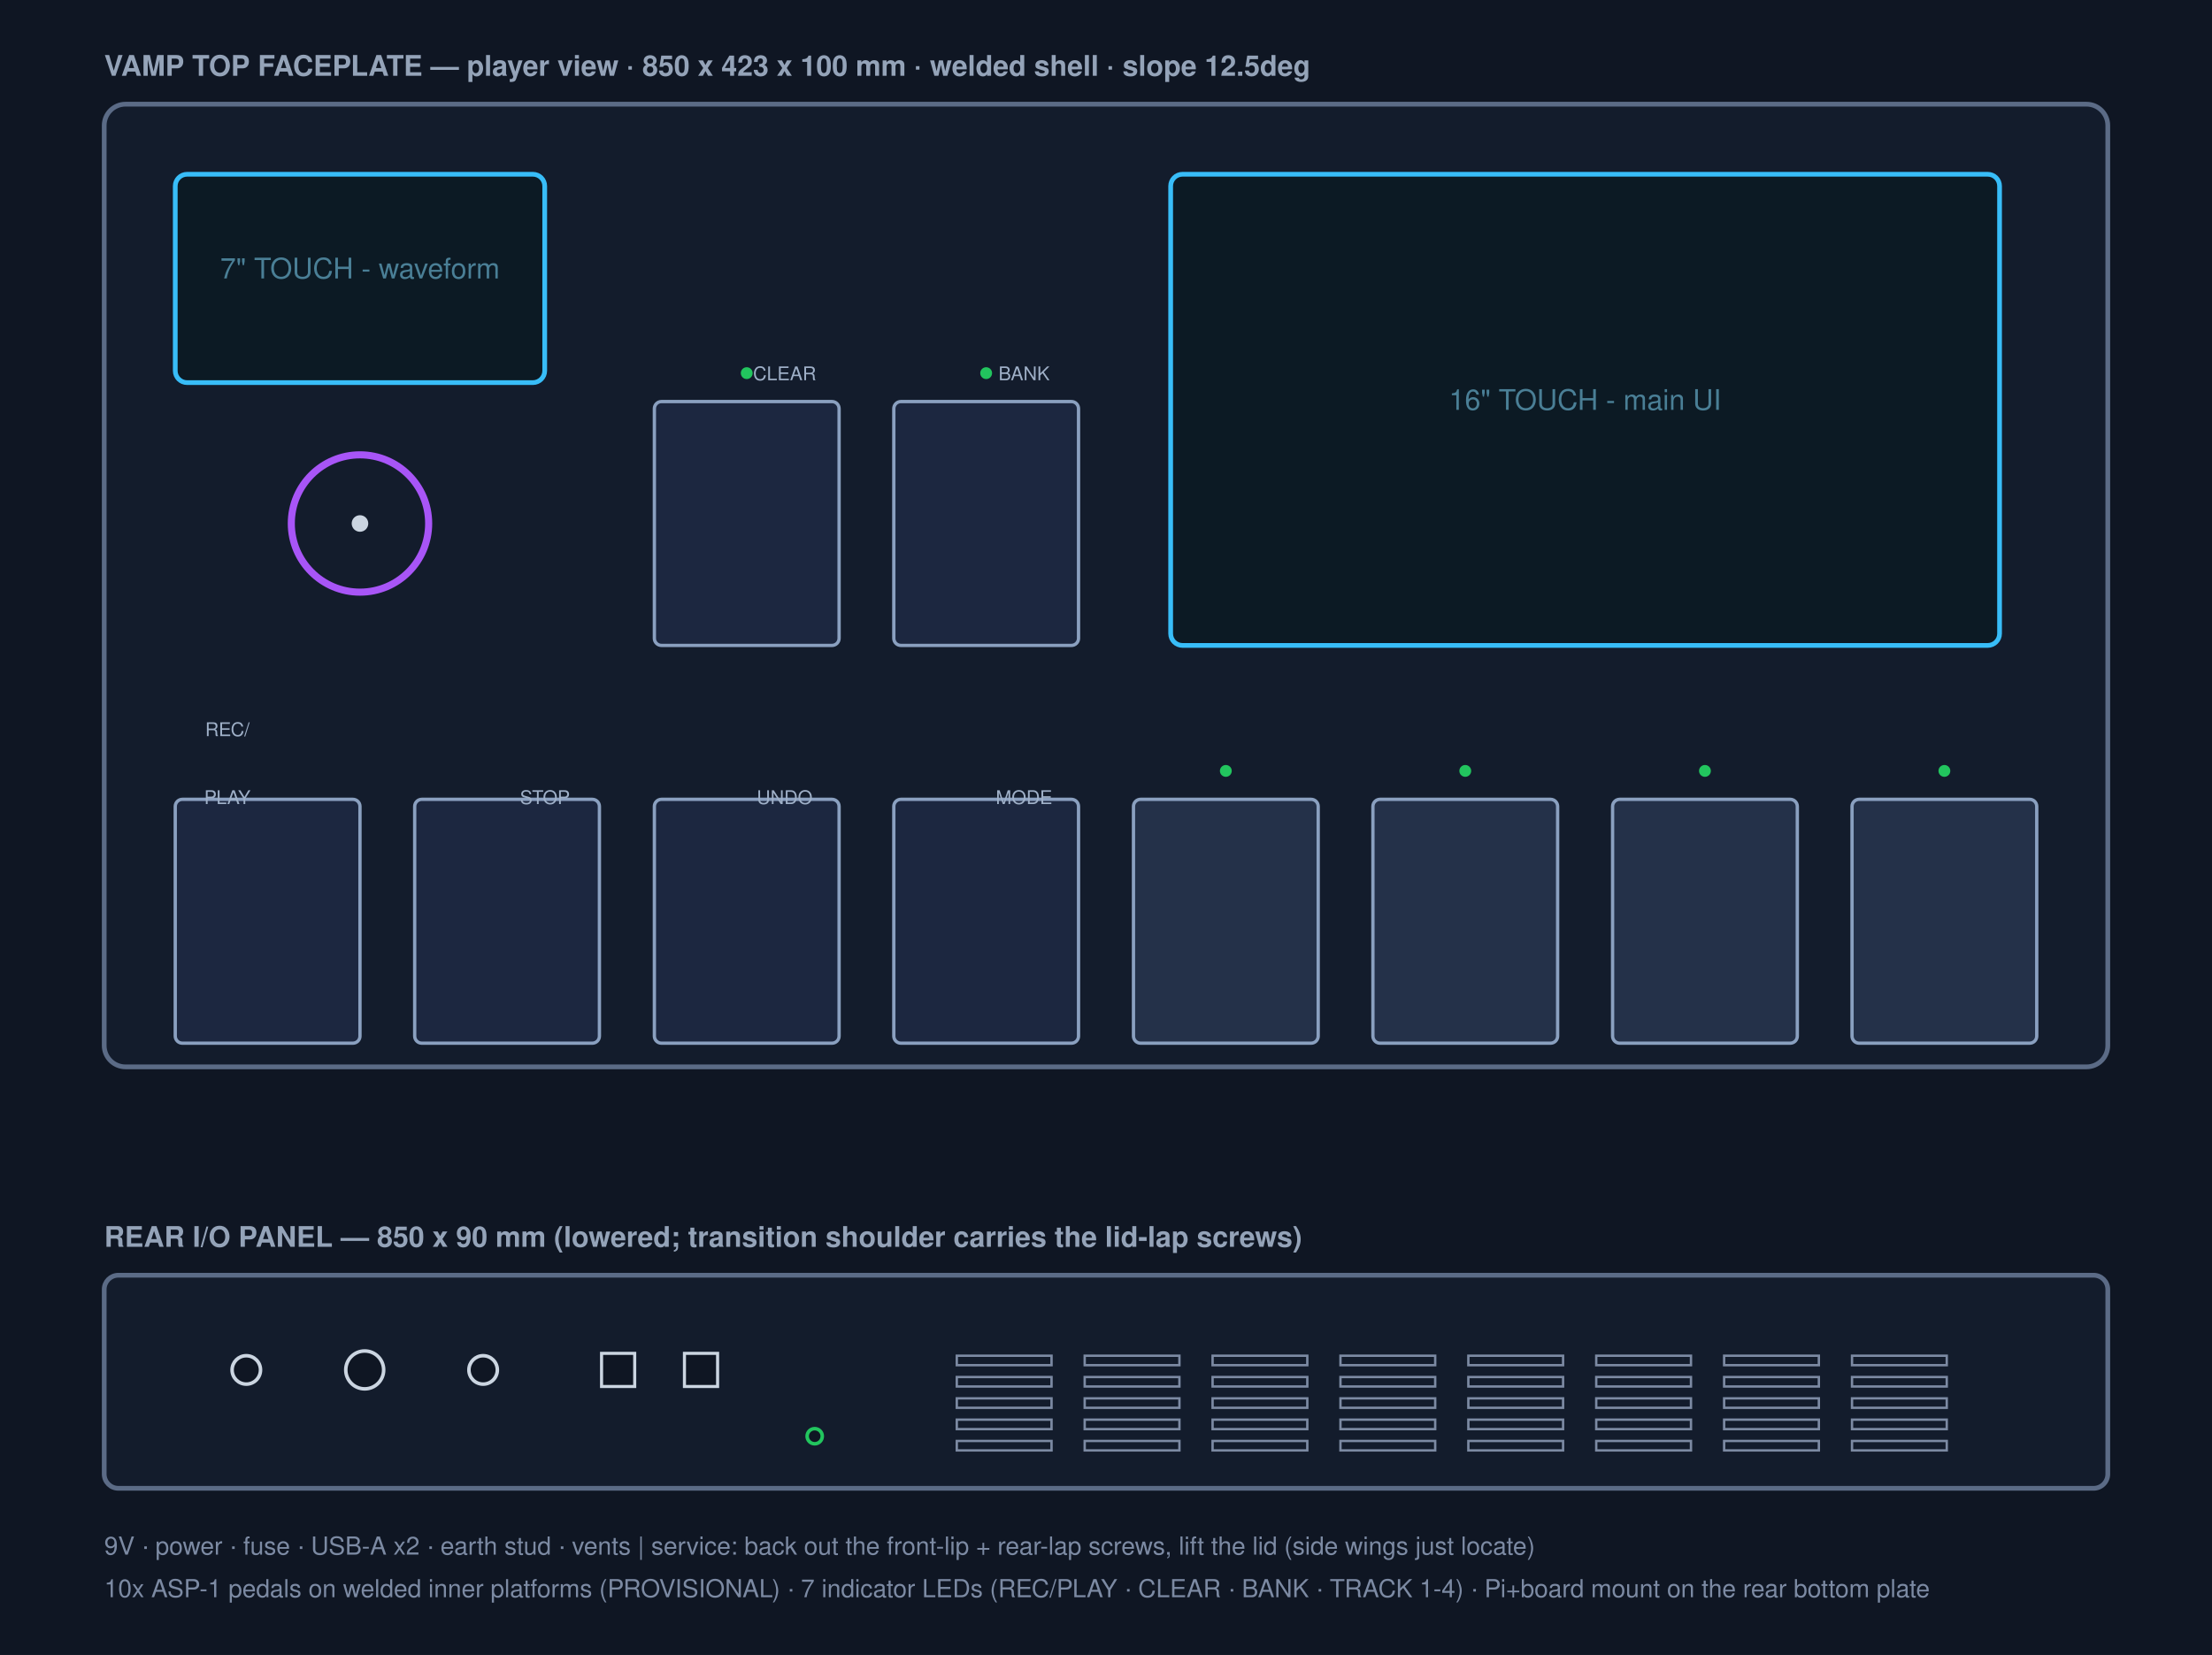
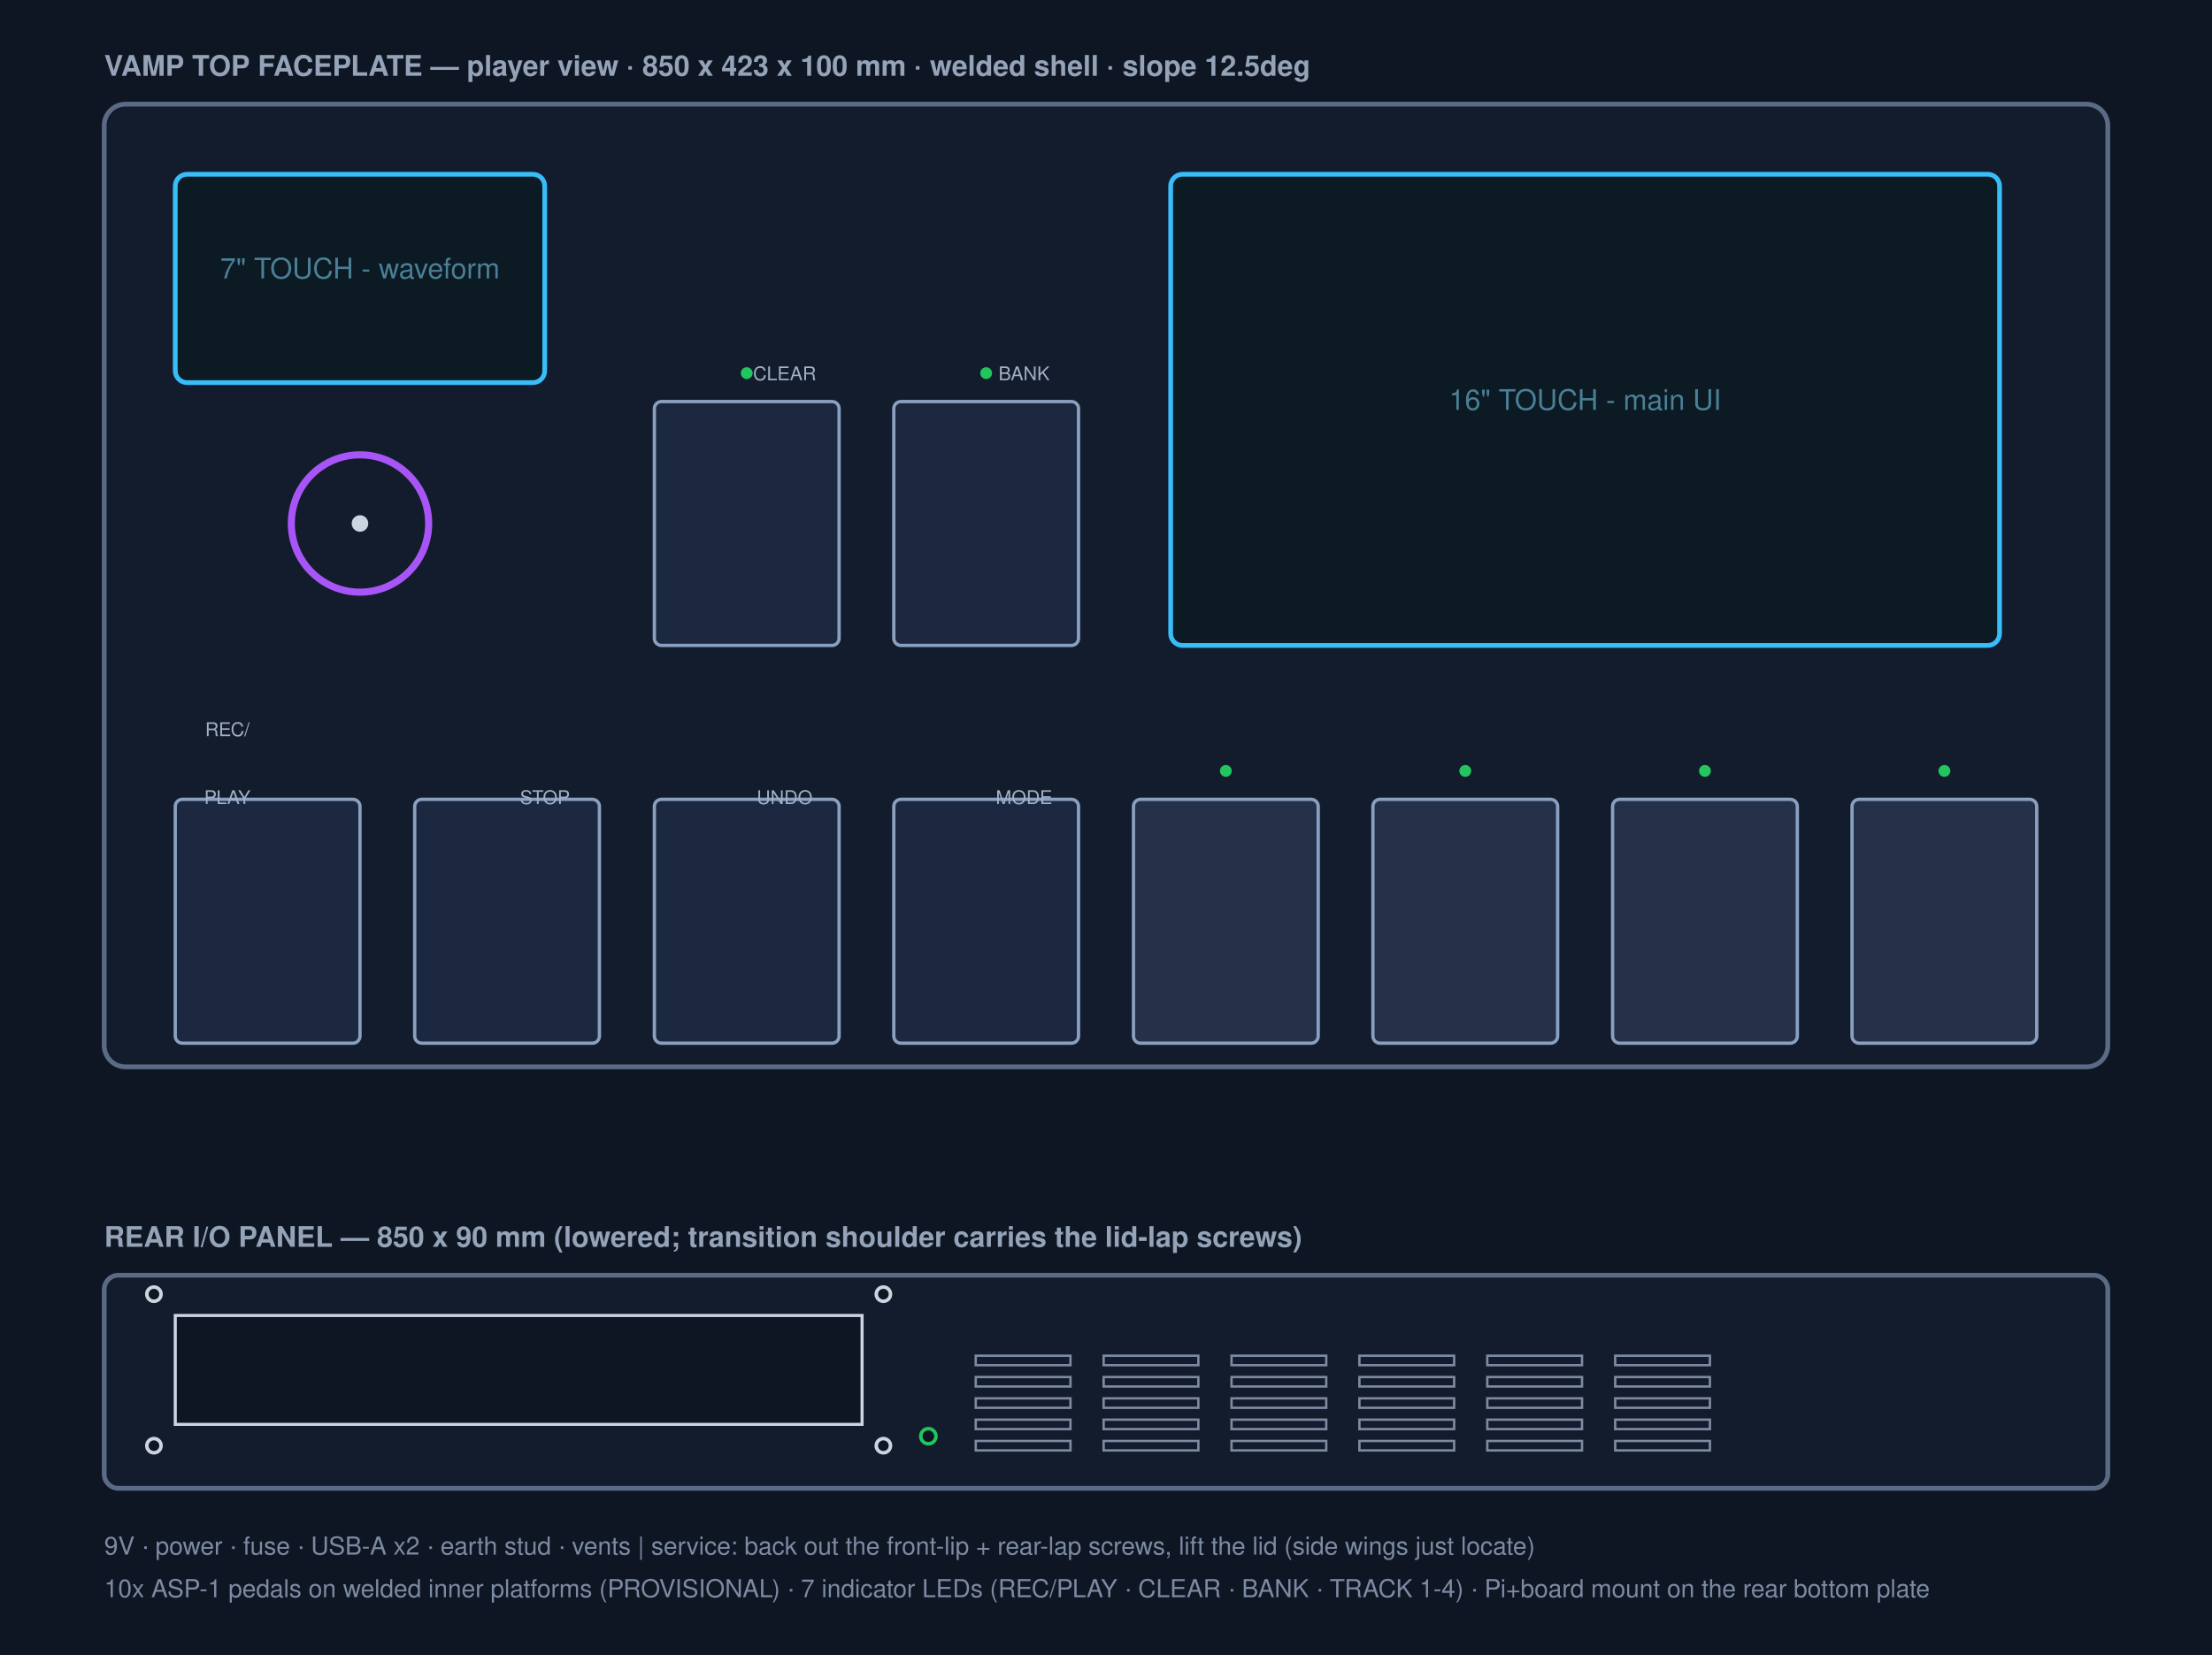
<svg xmlns="http://www.w3.org/2000/svg" viewBox="0 0 934 699" font-family="Helvetica,Arial,sans-serif">
  <rect width="934" height="699" fill="#0f1623" />
  <text x="44" y="32" fill="#94a3b8" font-size="12" font-weight="600">VAMP TOP FACEPLATE — player view · 850 x 423 x 100 mm · welded shell · slope 12.5deg</text>
  <rect x="44" y="44" width="846.0" height="406.6" rx="9" fill="#131c2c" stroke="#5b6b86" stroke-width="2" />
  <rect x="74.0" y="337.6" width="78.0" height="103.0" rx="3" fill="#1c2740" stroke="#8aa0c0" stroke-width="1.4" />
  <rect x="175.1" y="337.6" width="78.0" height="103.0" rx="3" fill="#1c2740" stroke="#8aa0c0" stroke-width="1.4" />
  <rect x="276.3" y="337.6" width="78.0" height="103.0" rx="3" fill="#1c2740" stroke="#8aa0c0" stroke-width="1.4" />
  <rect x="377.4" y="337.6" width="78.0" height="103.0" rx="3" fill="#1c2740" stroke="#8aa0c0" stroke-width="1.4" />
  <rect x="478.6" y="337.6" width="78.0" height="103.0" rx="3" fill="#243149" stroke="#8aa0c0" stroke-width="1.4" />
  <circle cx="517.6" cy="325.6" r="2.5" fill="#22c55e" />
  <rect x="579.7" y="337.6" width="78.0" height="103.0" rx="3" fill="#243149" stroke="#8aa0c0" stroke-width="1.4" />
  <circle cx="618.7" cy="325.6" r="2.5" fill="#22c55e" />
  <rect x="680.9" y="337.6" width="78.0" height="103.0" rx="3" fill="#243149" stroke="#8aa0c0" stroke-width="1.4" />
  <circle cx="719.9" cy="325.6" r="2.5" fill="#22c55e" />
  <rect x="782.0" y="337.6" width="78.0" height="103.0" rx="3" fill="#243149" stroke="#8aa0c0" stroke-width="1.4" />
  <circle cx="821.0" cy="325.6" r="2.5" fill="#22c55e" />
  <rect x="276.3" y="169.6" width="78.0" height="103.0" rx="3" fill="#1c2740" stroke="#8aa0c0" stroke-width="1.4" />
  <circle cx="315.3" cy="157.6" r="2.5" fill="#22c55e" />
  <rect x="377.4" y="169.6" width="78.0" height="103.0" rx="3" fill="#1c2740" stroke="#8aa0c0" stroke-width="1.4" />
  <circle cx="416.4" cy="157.6" r="2.5" fill="#22c55e" />
  <rect x="74.0" y="73.6" width="156.0" height="88.0" rx="5" fill="#0c1a24" stroke="#38bdf8" stroke-width="2" />
  <text x="152.0" y="117.6" fill="#4a7f96" font-size="12" text-anchor="middle">7" TOUCH - waveform</text>
  <rect x="494.3" y="73.6" width="350.0" height="199.0" rx="5" fill="#0c1a24" stroke="#38bdf8" stroke-width="2" />
  <text x="669.3" y="173.1" fill="#4a7f96" font-size="12" text-anchor="middle">16" TOUCH - main UI</text>
  <circle cx="152.0" cy="221.1" r="29.0" fill="none" stroke="#a855f7" stroke-width="3" />
  <circle cx="152.0" cy="221.1" r="3.5" fill="#cbd5e1" />
  <text x="96.0" y="310.9" fill="#9fb0c8" font-size="8" text-anchor="middle">REC/</text>
  <text x="96.0" y="339.6" fill="#9fb0c8" font-size="8" text-anchor="middle">PLAY</text>
  <text x="230.1" y="339.6" fill="#9fb0c8" font-size="8" text-anchor="middle">STOP</text>
  <text x="331.3" y="339.6" fill="#9fb0c8" font-size="8" text-anchor="middle">UNDO</text>
  <text x="432.4" y="339.6" fill="#9fb0c8" font-size="8" text-anchor="middle">MODE</text>
  <text x="331.3" y="160.6" fill="#9fb0c8" font-size="8" text-anchor="middle">CLEAR</text>
  <text x="432.4" y="160.6" fill="#9fb0c8" font-size="8" text-anchor="middle">BANK</text>
  <text x="44" y="526.6" fill="#94a3b8" font-size="12" font-weight="600">REAR I/O PANEL — 850 x 90 mm (lowered; transition shoulder carries the lid-lap screws)</text>
  <rect x="44" y="538.6" width="846.0" height="90.0" rx="6" fill="#131c2c" stroke="#5b6b86" stroke-width="2" />
-   <circle cx="104.0" cy="578.6" r="6.0" fill="#0f1623" stroke="#cbd5e1" stroke-width="1.5" />
-   <circle cx="154.0" cy="578.6" r="8.0" fill="#0f1623" stroke="#cbd5e1" stroke-width="1.5" />
-   <circle cx="204.0" cy="578.6" r="6.0" fill="#0f1623" stroke="#cbd5e1" stroke-width="1.5" />
-   <rect x="254.0" y="571.6" width="14.0" height="14.0" fill="#0f1623" stroke="#cbd5e1" stroke-width="1.3" />
-   <rect x="289.0" y="571.6" width="14.0" height="14.0" fill="#0f1623" stroke="#cbd5e1" stroke-width="1.3" />
-   <circle cx="344.0" cy="606.6" r="3.2" fill="#0f1623" stroke="#22c55e" stroke-width="1.5" />
-   <rect x="404.0" y="608.6" width="40.0" height="4.0" fill="none" stroke="#7c8aa3" stroke-width="1" />
-   <rect x="458.0" y="608.6" width="40.0" height="4.0" fill="none" stroke="#7c8aa3" stroke-width="1" />
-   <rect x="512.0" y="608.6" width="40.0" height="4.0" fill="none" stroke="#7c8aa3" stroke-width="1" />
-   <rect x="566.0" y="608.6" width="40.0" height="4.0" fill="none" stroke="#7c8aa3" stroke-width="1" />
-   <rect x="620.0" y="608.6" width="40.0" height="4.0" fill="none" stroke="#7c8aa3" stroke-width="1" />
-   <rect x="674.0" y="608.6" width="40.0" height="4.0" fill="none" stroke="#7c8aa3" stroke-width="1" />
-   <rect x="728.0" y="608.6" width="40.0" height="4.0" fill="none" stroke="#7c8aa3" stroke-width="1" />
-   <rect x="782.0" y="608.6" width="40.0" height="4.0" fill="none" stroke="#7c8aa3" stroke-width="1" />
-   <rect x="404.0" y="599.6" width="40.0" height="4.0" fill="none" stroke="#7c8aa3" stroke-width="1" />
-   <rect x="458.0" y="599.6" width="40.0" height="4.0" fill="none" stroke="#7c8aa3" stroke-width="1" />
-   <rect x="512.0" y="599.6" width="40.0" height="4.0" fill="none" stroke="#7c8aa3" stroke-width="1" />
-   <rect x="566.0" y="599.6" width="40.0" height="4.0" fill="none" stroke="#7c8aa3" stroke-width="1" />
-   <rect x="620.0" y="599.6" width="40.0" height="4.0" fill="none" stroke="#7c8aa3" stroke-width="1" />
-   <rect x="674.0" y="599.6" width="40.0" height="4.0" fill="none" stroke="#7c8aa3" stroke-width="1" />
-   <rect x="728.0" y="599.6" width="40.0" height="4.0" fill="none" stroke="#7c8aa3" stroke-width="1" />
-   <rect x="782.0" y="599.6" width="40.0" height="4.0" fill="none" stroke="#7c8aa3" stroke-width="1" />
-   <rect x="404.0" y="590.6" width="40.0" height="4.0" fill="none" stroke="#7c8aa3" stroke-width="1" />
-   <rect x="458.0" y="590.6" width="40.0" height="4.0" fill="none" stroke="#7c8aa3" stroke-width="1" />
-   <rect x="512.0" y="590.6" width="40.0" height="4.0" fill="none" stroke="#7c8aa3" stroke-width="1" />
-   <rect x="566.0" y="590.6" width="40.0" height="4.0" fill="none" stroke="#7c8aa3" stroke-width="1" />
-   <rect x="620.0" y="590.6" width="40.0" height="4.0" fill="none" stroke="#7c8aa3" stroke-width="1" />
-   <rect x="674.0" y="590.6" width="40.0" height="4.0" fill="none" stroke="#7c8aa3" stroke-width="1" />
-   <rect x="728.0" y="590.6" width="40.0" height="4.0" fill="none" stroke="#7c8aa3" stroke-width="1" />
-   <rect x="782.0" y="590.6" width="40.0" height="4.0" fill="none" stroke="#7c8aa3" stroke-width="1" />
-   <rect x="404.0" y="581.6" width="40.0" height="4.0" fill="none" stroke="#7c8aa3" stroke-width="1" />
-   <rect x="458.0" y="581.6" width="40.0" height="4.0" fill="none" stroke="#7c8aa3" stroke-width="1" />
-   <rect x="512.0" y="581.6" width="40.0" height="4.0" fill="none" stroke="#7c8aa3" stroke-width="1" />
-   <rect x="566.0" y="581.6" width="40.0" height="4.0" fill="none" stroke="#7c8aa3" stroke-width="1" />
-   <rect x="620.0" y="581.6" width="40.0" height="4.0" fill="none" stroke="#7c8aa3" stroke-width="1" />
-   <rect x="674.0" y="581.6" width="40.0" height="4.0" fill="none" stroke="#7c8aa3" stroke-width="1" />
-   <rect x="728.0" y="581.6" width="40.0" height="4.0" fill="none" stroke="#7c8aa3" stroke-width="1" />
-   <rect x="782.0" y="581.6" width="40.0" height="4.0" fill="none" stroke="#7c8aa3" stroke-width="1" />
-   <rect x="404.0" y="572.6" width="40.0" height="4.0" fill="none" stroke="#7c8aa3" stroke-width="1" />
-   <rect x="458.0" y="572.6" width="40.0" height="4.0" fill="none" stroke="#7c8aa3" stroke-width="1" />
-   <rect x="512.0" y="572.6" width="40.0" height="4.0" fill="none" stroke="#7c8aa3" stroke-width="1" />
-   <rect x="566.0" y="572.6" width="40.0" height="4.0" fill="none" stroke="#7c8aa3" stroke-width="1" />
-   <rect x="620.0" y="572.6" width="40.0" height="4.0" fill="none" stroke="#7c8aa3" stroke-width="1" />
-   <rect x="674.0" y="572.6" width="40.0" height="4.0" fill="none" stroke="#7c8aa3" stroke-width="1" />
-   <rect x="728.0" y="572.6" width="40.0" height="4.0" fill="none" stroke="#7c8aa3" stroke-width="1" />
-   <rect x="782.0" y="572.6" width="40.0" height="4.0" fill="none" stroke="#7c8aa3" stroke-width="1" />
+   <rect x="74.0" y="555.6" width="290.0" height="46.0" fill="#0f1623" stroke="#cbd5e1" stroke-width="1.3" />
+   <circle cx="65.0" cy="610.6" r="3.0" fill="#0f1623" stroke="#cbd5e1" stroke-width="1.5" />
+   <circle cx="65.0" cy="546.6" r="3.0" fill="#0f1623" stroke="#cbd5e1" stroke-width="1.5" />
+   <circle cx="373.0" cy="610.6" r="3.0" fill="#0f1623" stroke="#cbd5e1" stroke-width="1.5" />
+   <circle cx="373.0" cy="546.6" r="3.0" fill="#0f1623" stroke="#cbd5e1" stroke-width="1.5" />
+   <circle cx="392.0" cy="606.6" r="3.2" fill="#0f1623" stroke="#22c55e" stroke-width="1.5" />
+   <rect x="412.0" y="608.6" width="40.0" height="4.0" fill="none" stroke="#7c8aa3" stroke-width="1" />
+   <rect x="466.0" y="608.6" width="40.0" height="4.0" fill="none" stroke="#7c8aa3" stroke-width="1" />
+   <rect x="520.0" y="608.6" width="40.0" height="4.0" fill="none" stroke="#7c8aa3" stroke-width="1" />
+   <rect x="574.0" y="608.6" width="40.0" height="4.0" fill="none" stroke="#7c8aa3" stroke-width="1" />
+   <rect x="628.0" y="608.6" width="40.0" height="4.0" fill="none" stroke="#7c8aa3" stroke-width="1" />
+   <rect x="682.0" y="608.6" width="40.0" height="4.0" fill="none" stroke="#7c8aa3" stroke-width="1" />
+   <rect x="412.0" y="599.6" width="40.0" height="4.0" fill="none" stroke="#7c8aa3" stroke-width="1" />
+   <rect x="466.0" y="599.6" width="40.0" height="4.0" fill="none" stroke="#7c8aa3" stroke-width="1" />
+   <rect x="520.0" y="599.6" width="40.0" height="4.0" fill="none" stroke="#7c8aa3" stroke-width="1" />
+   <rect x="574.0" y="599.6" width="40.0" height="4.0" fill="none" stroke="#7c8aa3" stroke-width="1" />
+   <rect x="628.0" y="599.6" width="40.0" height="4.0" fill="none" stroke="#7c8aa3" stroke-width="1" />
+   <rect x="682.0" y="599.6" width="40.0" height="4.0" fill="none" stroke="#7c8aa3" stroke-width="1" />
+   <rect x="412.0" y="590.6" width="40.0" height="4.0" fill="none" stroke="#7c8aa3" stroke-width="1" />
+   <rect x="466.0" y="590.6" width="40.0" height="4.0" fill="none" stroke="#7c8aa3" stroke-width="1" />
+   <rect x="520.0" y="590.6" width="40.0" height="4.0" fill="none" stroke="#7c8aa3" stroke-width="1" />
+   <rect x="574.0" y="590.6" width="40.0" height="4.0" fill="none" stroke="#7c8aa3" stroke-width="1" />
+   <rect x="628.0" y="590.6" width="40.0" height="4.0" fill="none" stroke="#7c8aa3" stroke-width="1" />
+   <rect x="682.0" y="590.6" width="40.0" height="4.0" fill="none" stroke="#7c8aa3" stroke-width="1" />
+   <rect x="412.0" y="581.6" width="40.0" height="4.0" fill="none" stroke="#7c8aa3" stroke-width="1" />
+   <rect x="466.0" y="581.6" width="40.0" height="4.0" fill="none" stroke="#7c8aa3" stroke-width="1" />
+   <rect x="520.0" y="581.6" width="40.0" height="4.0" fill="none" stroke="#7c8aa3" stroke-width="1" />
+   <rect x="574.0" y="581.6" width="40.0" height="4.0" fill="none" stroke="#7c8aa3" stroke-width="1" />
+   <rect x="628.0" y="581.6" width="40.0" height="4.0" fill="none" stroke="#7c8aa3" stroke-width="1" />
+   <rect x="682.0" y="581.6" width="40.0" height="4.0" fill="none" stroke="#7c8aa3" stroke-width="1" />
+   <rect x="412.0" y="572.6" width="40.0" height="4.0" fill="none" stroke="#7c8aa3" stroke-width="1" />
+   <rect x="466.0" y="572.6" width="40.0" height="4.0" fill="none" stroke="#7c8aa3" stroke-width="1" />
+   <rect x="520.0" y="572.6" width="40.0" height="4.0" fill="none" stroke="#7c8aa3" stroke-width="1" />
+   <rect x="574.0" y="572.6" width="40.0" height="4.0" fill="none" stroke="#7c8aa3" stroke-width="1" />
+   <rect x="628.0" y="572.6" width="40.0" height="4.0" fill="none" stroke="#7c8aa3" stroke-width="1" />
+   <rect x="682.0" y="572.6" width="40.0" height="4.0" fill="none" stroke="#7c8aa3" stroke-width="1" />
  <text x="44" y="656.6" fill="#7c8aa3" font-size="10.5">9V · power · fuse · USB-A x2 · earth stud · vents   |   service: back out the front-lip + rear-lap screws, lift the lid (side wings just locate)</text>
  <text x="44" y="674.6" fill="#7c8aa3" font-size="10.5">10x ASP-1 pedals on welded inner platforms (PROVISIONAL) · 7 indicator LEDs (REC/PLAY · CLEAR · BANK · TRACK 1-4) · Pi+board mount on the rear bottom plate</text>
</svg>
